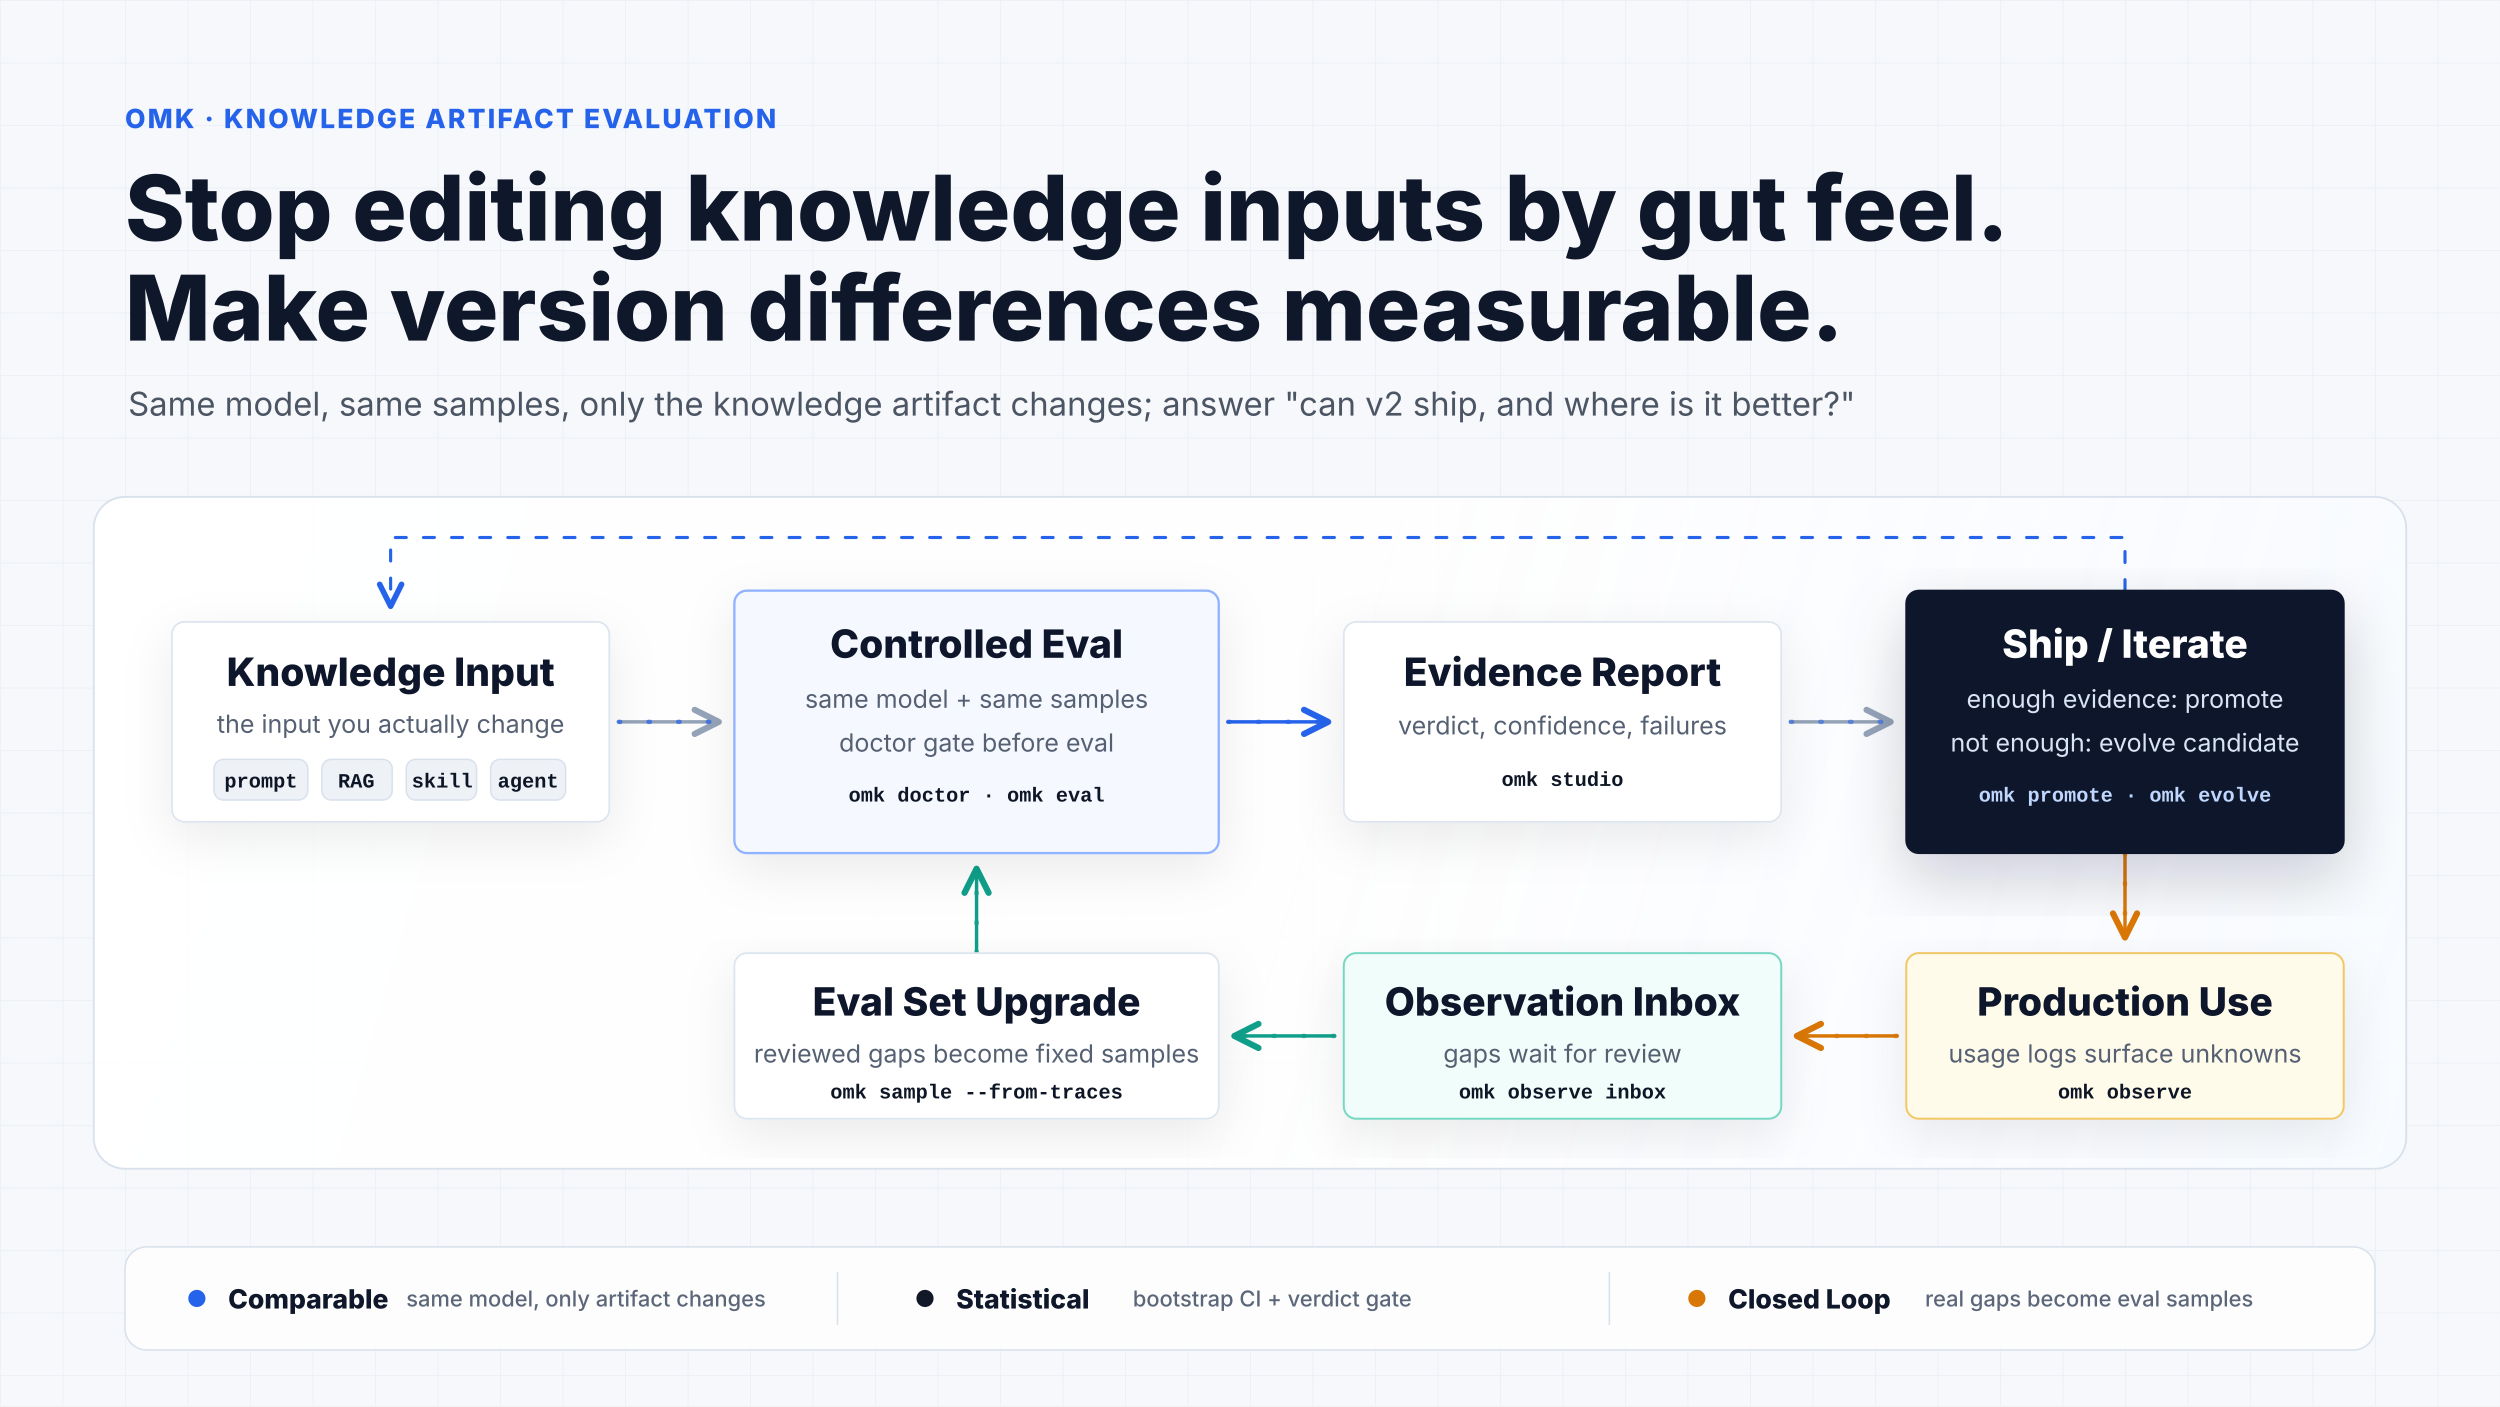
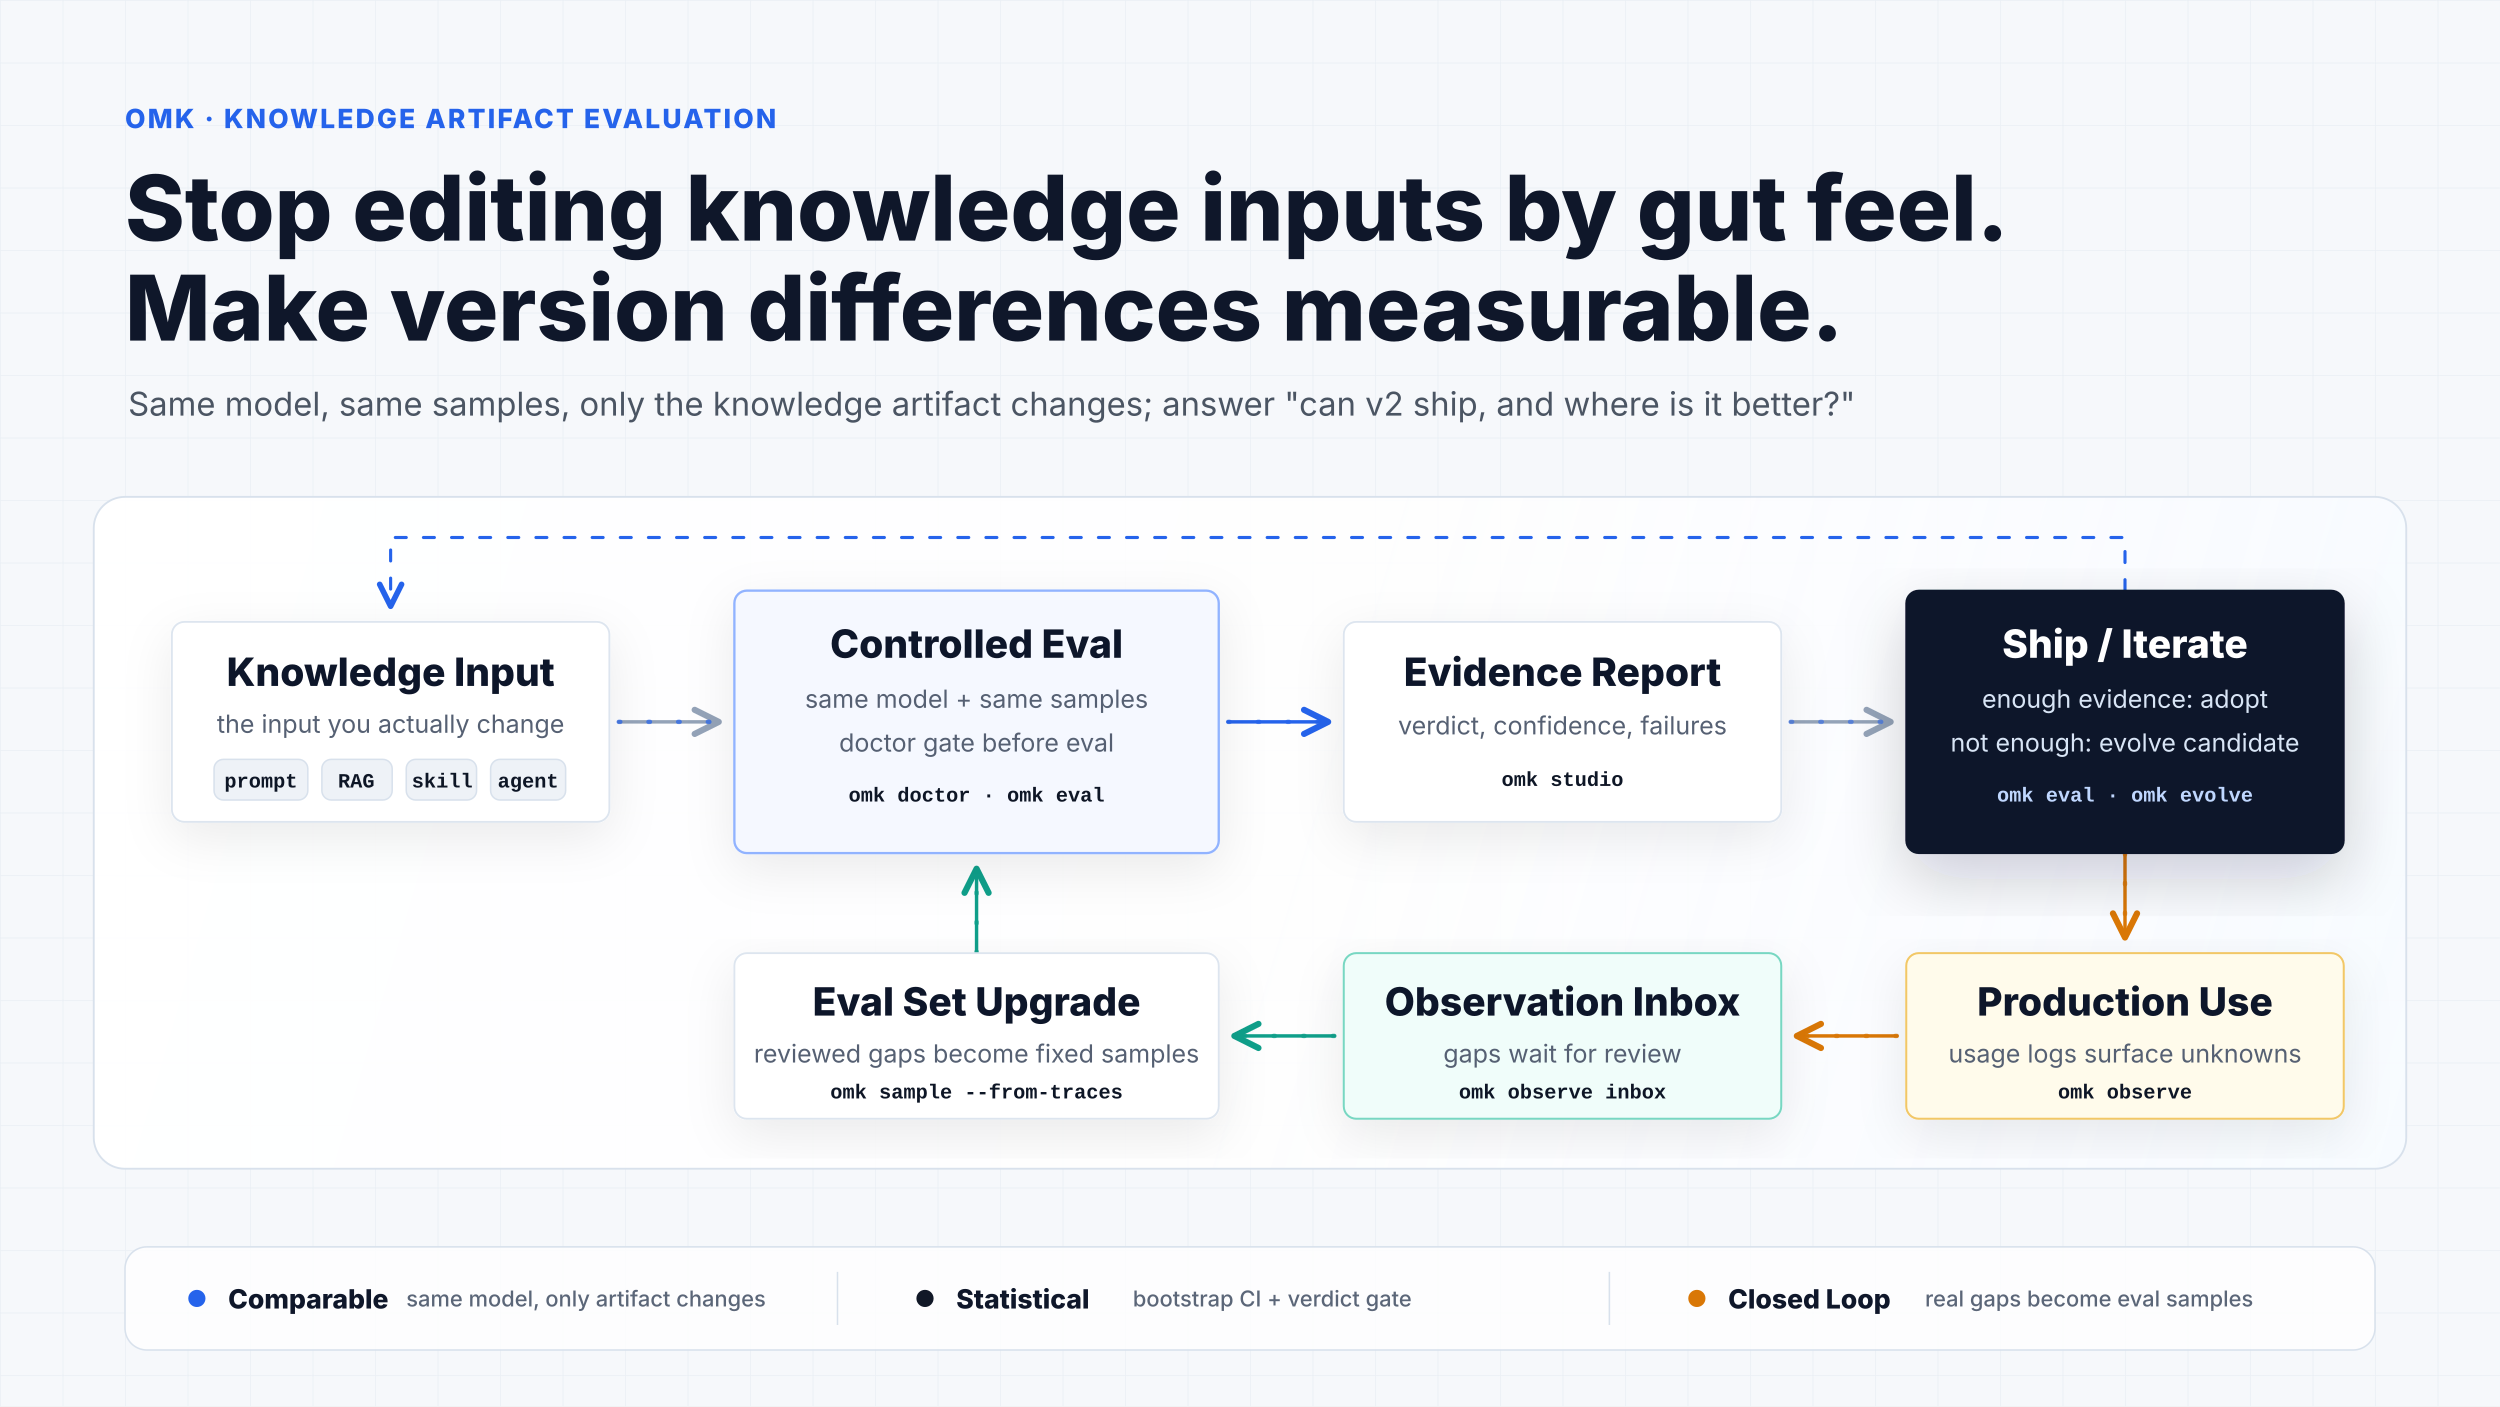
<svg xmlns="http://www.w3.org/2000/svg" viewBox="0 0 1600 900" fill="none">
  <defs>
    <marker id="arrow-slate" viewBox="0 0 12 12" markerWidth="12" markerHeight="12" refX="10" refY="6" orient="auto" overflow="visible">
      <path d="M3 2.5L10 6L3 9.5" fill="none" stroke="#94A3B8" stroke-width="1.8" stroke-linecap="round" stroke-linejoin="round" />
    </marker>
    <marker id="arrow-blue" viewBox="0 0 12 12" markerWidth="12" markerHeight="12" refX="10" refY="6" orient="auto" overflow="visible">
      <path d="M3 2.5L10 6L3 9.5" fill="none" stroke="#2563EB" stroke-width="1.8" stroke-linecap="round" stroke-linejoin="round" />
    </marker>
    <marker id="arrow-amber" viewBox="0 0 12 12" markerWidth="12" markerHeight="12" refX="10" refY="6" orient="auto" overflow="visible">
      <path d="M3 2.5L10 6L3 9.5" fill="none" stroke="#D97706" stroke-width="1.8" stroke-linecap="round" stroke-linejoin="round" />
    </marker>
    <marker id="arrow-teal" viewBox="0 0 12 12" markerWidth="12" markerHeight="12" refX="10" refY="6" orient="auto" overflow="visible">
      <path d="M3 2.5L10 6L3 9.5" fill="none" stroke="#0F9F8A" stroke-width="1.8" stroke-linecap="round" stroke-linejoin="round" />
    </marker>
    <filter id="card-shadow" x="-14%" y="-18%" width="128%" height="142%">
      <feDropShadow dx="0" dy="10" stdDeviation="16" flood-color="#0F172A" flood-opacity="0.08" />
    </filter>
    <filter id="dark-shadow" x="-14%" y="-18%" width="128%" height="142%">
      <feDropShadow dx="0" dy="16" stdDeviation="20" flood-color="#0F172A" flood-opacity="0.18" />
    </filter>
    <pattern id="grid" width="40" height="40" patternUnits="userSpaceOnUse">
      <path d="M40 0H0V40" stroke="#E2E8F0" stroke-width="1" opacity="0.55" />
    </pattern>
    <linearGradient id="panel-glow" x1="70" y1="318" x2="1530" y2="742" gradientUnits="userSpaceOnUse">
      <stop stop-color="#FFFFFF" stop-opacity="0.96" />
      <stop offset="0.52" stop-color="#FFFFFF" stop-opacity="0.86" />
      <stop offset="1" stop-color="#F8FBFF" stop-opacity="0.94" />
    </linearGradient>
    <style>
      .font {
        font-family: ui-sans-serif, system-ui, -apple-system, BlinkMacSystemFont, "SF Pro Display", "PingFang SC", "Microsoft YaHei", sans-serif;
        font-variant-ligatures: none;
        font-feature-settings: "liga" 0, "calt" 0;
      }
      .mono {
        font-family: ui-monospace, "SFMono-Regular", Menlo, Consolas, "Liberation Mono", monospace;
        font-variant-ligatures: none;
        font-feature-settings: "liga" 0, "calt" 0;
      }
      .eyebrow {
        fill: #2563EB;
        font-size: 17px;
        font-weight: 760;
        letter-spacing: 0.08em;
      }
      .title {
        fill: #0F172A;
        font-size: 58px;
        font-weight: 800;
        letter-spacing: 0;
      }
      .subtitle {
        fill: #4B5563;
        font-size: 21px;
        font-weight: 440;
        letter-spacing: 0;
      }
      .panel {
        fill: url(#panel-glow);
        stroke: #D8E1EC;
        stroke-width: 1.2;
      }
      .card {
        fill: #FFFFFF;
        stroke: #DDE5EF;
        stroke-width: 1.2;
      }
      .card-blue {
        fill: #F5F8FF;
        stroke: #91B3FF;
        stroke-width: 1.5;
      }
      .card-dark {
        fill: #0F172A;
        stroke: #0F172A;
        stroke-width: 1.2;
      }
      .card-amber {
        fill: #FFFBEB;
        stroke: #F2C766;
        stroke-width: 1.3;
      }
      .card-teal {
        fill: #F0FDFA;
        stroke: #78D7C2;
        stroke-width: 1.3;
      }
      .node-title {
        fill: #0F172A;
        font-size: 25px;
        font-weight: 760;
        letter-spacing: 0;
      }
      .node-title-light {
        fill: #FFFFFF;
        font-size: 25px;
        font-weight: 760;
        letter-spacing: 0;
      }
      .node-copy {
        fill: #566173;
        font-size: 16px;
        font-weight: 440;
        letter-spacing: 0;
      }
      .node-copy-light {
        fill: #D8E5F6;
        font-size: 16px;
        font-weight: 440;
        letter-spacing: 0;
      }
      .cmd {
        fill: #111827;
        font-size: 13px;
        font-weight: 700;
        letter-spacing: 0;
      }
      .cmd-light {
        fill: #BFD7FF;
        font-size: 13px;
        font-weight: 720;
        letter-spacing: 0;
      }
      .tag {
        fill: #EEF2F7;
        stroke: #D8E1EC;
        stroke-width: 1;
      }
      .tag-text {
        fill: #111827;
        font-size: 13px;
        font-weight: 680;
        letter-spacing: 0;
      }
      .route {
        fill: none;
        stroke-linecap: round;
        stroke-linejoin: round;
        stroke-width: 2.2;
      }
      .route-return {
        fill: none;
        stroke-linecap: round;
        stroke-linejoin: round;
        stroke-width: 2;
        stroke-dasharray: 7 11;
      }
      .pulse {
        fill: none;
        stroke-linecap: round;
        stroke-linejoin: round;
        stroke-width: 2.8;
        stroke-dasharray: 1 18;
        animation: flow 2.8s linear infinite;
      }
      .proof-bar {
        fill: rgba(255, 255, 255, 0.78);
        stroke: #D8E1EC;
        stroke-width: 1;
      }
      .proof-title {
        fill: #0F172A;
        font-size: 17px;
        font-weight: 760;
        letter-spacing: 0;
        dominant-baseline: middle;
      }
      .proof-copy {
        fill: #5B6678;
        font-size: 14px;
        font-weight: 450;
        letter-spacing: 0;
        dominant-baseline: middle;
      }
      @keyframes flow {
        to { stroke-dashoffset: -114; }
      }
    </style>
  </defs>
  <rect width="1600" height="900" fill="#F6F8FB" />
  <rect width="1600" height="900" fill="url(#grid)" />
  <g class="font">
    <text x="80" y="82" class="eyebrow">OMK · KNOWLEDGE ARTIFACT EVALUATION</text>
    <text x="80" y="154" class="title">Stop editing knowledge inputs by gut feel.</text>
    <text x="80" y="218" class="title">Make version differences measurable.</text>
    <text x="82" y="266" class="subtitle">Same model, same samples, only the knowledge artifact changes; answer "can v2 ship, and where is it better?"</text>
  </g>
  <rect class="panel" x="60" y="318" width="1480" height="430" rx="20" />
  <g>
    <path class="route" d="M396 462H460" stroke="#94A3B8" marker-end="url(#arrow-slate)" />
    <path class="route" d="M786 462H850" stroke="#2563EB" marker-end="url(#arrow-blue)" />
    <path class="route" d="M1146 462H1210" stroke="#94A3B8" marker-end="url(#arrow-slate)" />
    <path class="route" d="M1360 546V600" stroke="#D97706" marker-end="url(#arrow-amber)" />
    <path class="route" d="M1214 663H1150" stroke="#D97706" marker-end="url(#arrow-amber)" />
    <path class="route" d="M854 663H790" stroke="#0F9F8A" marker-end="url(#arrow-teal)" />
    <path class="route" d="M625 610V556" stroke="#0F9F8A" marker-end="url(#arrow-teal)" />
    <path class="route-return" d="M1360 378V344H250V388" stroke="#2563EB" marker-end="url(#arrow-blue)" />
    <path class="pulse" d="M396 462H460" stroke="#2563EB" opacity="0.7" />
    <path class="pulse" d="M786 462H850" stroke="#2563EB" opacity="0.7" />
    <path class="pulse" d="M1146 462H1210" stroke="#2563EB" opacity="0.55" />
    <path class="pulse" d="M1360 546V600" stroke="#D97706" opacity="0.75" />
    <path class="pulse" d="M1214 663H1150" stroke="#D97706" opacity="0.75" />
    <path class="pulse" d="M854 663H790" stroke="#0F9F8A" opacity="0.75" />
    <path class="pulse" d="M625 610V556" stroke="#0F9F8A" opacity="0.75" />
  </g>
  <g class="font" filter="url(#card-shadow)">
    <rect class="card" x="110" y="398" width="280" height="128" rx="8" />
    <text x="250" y="439" text-anchor="middle" class="node-title">Knowledge Input</text>
    <text x="250" y="469" text-anchor="middle" class="node-copy">the input you actually change</text>
    <g class="mono">
      <rect class="tag" x="137" y="486" width="60" height="26" rx="6" />
      <text x="167" y="504" text-anchor="middle" class="tag-text">prompt</text>
      <rect class="tag" x="206" y="486" width="45" height="26" rx="6" />
      <text x="228" y="504" text-anchor="middle" class="tag-text">RAG</text>
      <rect class="tag" x="260" y="486" width="45" height="26" rx="6" />
      <text x="283" y="504" text-anchor="middle" class="tag-text">skill</text>
      <rect class="tag" x="314" y="486" width="48" height="26" rx="6" />
      <text x="338" y="504" text-anchor="middle" class="tag-text">agent</text>
    </g>
    <rect class="card-blue" x="470" y="378" width="310" height="168" rx="8" />
    <text x="625" y="421" text-anchor="middle" class="node-title">Controlled Eval</text>
    <text x="625" y="453" text-anchor="middle" class="node-copy">same model + same samples</text>
    <text x="625" y="481" text-anchor="middle" class="node-copy">doctor gate before eval</text>
    <g class="mono">
      <text x="625" y="513" text-anchor="middle" class="cmd">omk doctor · omk eval</text>
    </g>
    <rect class="card" x="860" y="398" width="280" height="128" rx="8" />
    <text x="1000" y="439" text-anchor="middle" class="node-title">Evidence Report</text>
    <text x="1000" y="470" text-anchor="middle" class="node-copy">verdict, confidence, failures</text>
    <g class="mono">
      <text x="1000" y="503" text-anchor="middle" class="cmd">omk studio</text>
    </g>
  </g>
  <g class="font" filter="url(#dark-shadow)">
    <rect class="card-dark" x="1220" y="378" width="280" height="168" rx="8" />
    <text x="1360" y="421" text-anchor="middle" class="node-title-light">Ship / Iterate</text>
-     <text x="1360" y="453" text-anchor="middle" class="node-copy-light">enough evidence: promote</text>
+     <text x="1360" y="453" text-anchor="middle" class="node-copy-light">enough evidence: adopt</text>
    <text x="1360" y="481" text-anchor="middle" class="node-copy-light">not enough: evolve candidate</text>
    <g class="mono">
-       <text x="1360" y="513" text-anchor="middle" class="cmd-light">omk promote · omk evolve</text>
+       <text x="1360" y="513" text-anchor="middle" class="cmd-light">omk eval · omk evolve</text>
    </g>
  </g>
  <g class="font" filter="url(#card-shadow)">
    <rect class="card-amber" x="1220" y="610" width="280" height="106" rx="8" />
    <text x="1360" y="650" text-anchor="middle" class="node-title">Production Use</text>
    <text x="1360" y="680" text-anchor="middle" class="node-copy">usage logs surface unknowns</text>
    <g class="mono">
      <text x="1360" y="703" text-anchor="middle" class="cmd">omk observe</text>
    </g>
    <rect class="card-teal" x="860" y="610" width="280" height="106" rx="8" />
    <text x="1000" y="650" text-anchor="middle" class="node-title">Observation Inbox</text>
    <text x="1000" y="680" text-anchor="middle" class="node-copy">gaps wait for review</text>
    <g class="mono">
      <text x="1000" y="703" text-anchor="middle" class="cmd">omk observe inbox</text>
    </g>
    <rect class="card" x="470" y="610" width="310" height="106" rx="8" />
    <text x="625" y="650" text-anchor="middle" class="node-title">Eval Set Upgrade</text>
    <text x="625" y="680" text-anchor="middle" class="node-copy">reviewed gaps become fixed samples</text>
    <g class="mono">
      <text x="625" y="703" text-anchor="middle" class="cmd">omk sample --from-traces</text>
    </g>
  </g>
  <g class="font">
    <rect class="proof-bar" x="80" y="798" width="1440" height="66" rx="14" />
    <circle cx="126" cy="831" r="5.5" fill="#2563EB" />
    <text x="146" y="831" class="proof-title">Comparable</text>
    <text x="260" y="831" class="proof-copy">same model, only artifact changes</text>
    <path d="M536 814V848" stroke="#D8E1EC" />
    <circle cx="592" cy="831" r="5.5" fill="#111827" />
    <text x="612" y="831" class="proof-title">Statistical</text>
    <text x="725" y="831" class="proof-copy">bootstrap CI + verdict gate</text>
    <path d="M1030 814V848" stroke="#D8E1EC" />
    <circle cx="1086" cy="831" r="5.5" fill="#D97706" />
    <text x="1106" y="831" class="proof-title">Closed Loop</text>
    <text x="1232" y="831" class="proof-copy">real gaps become eval samples</text>
  </g>
</svg>
